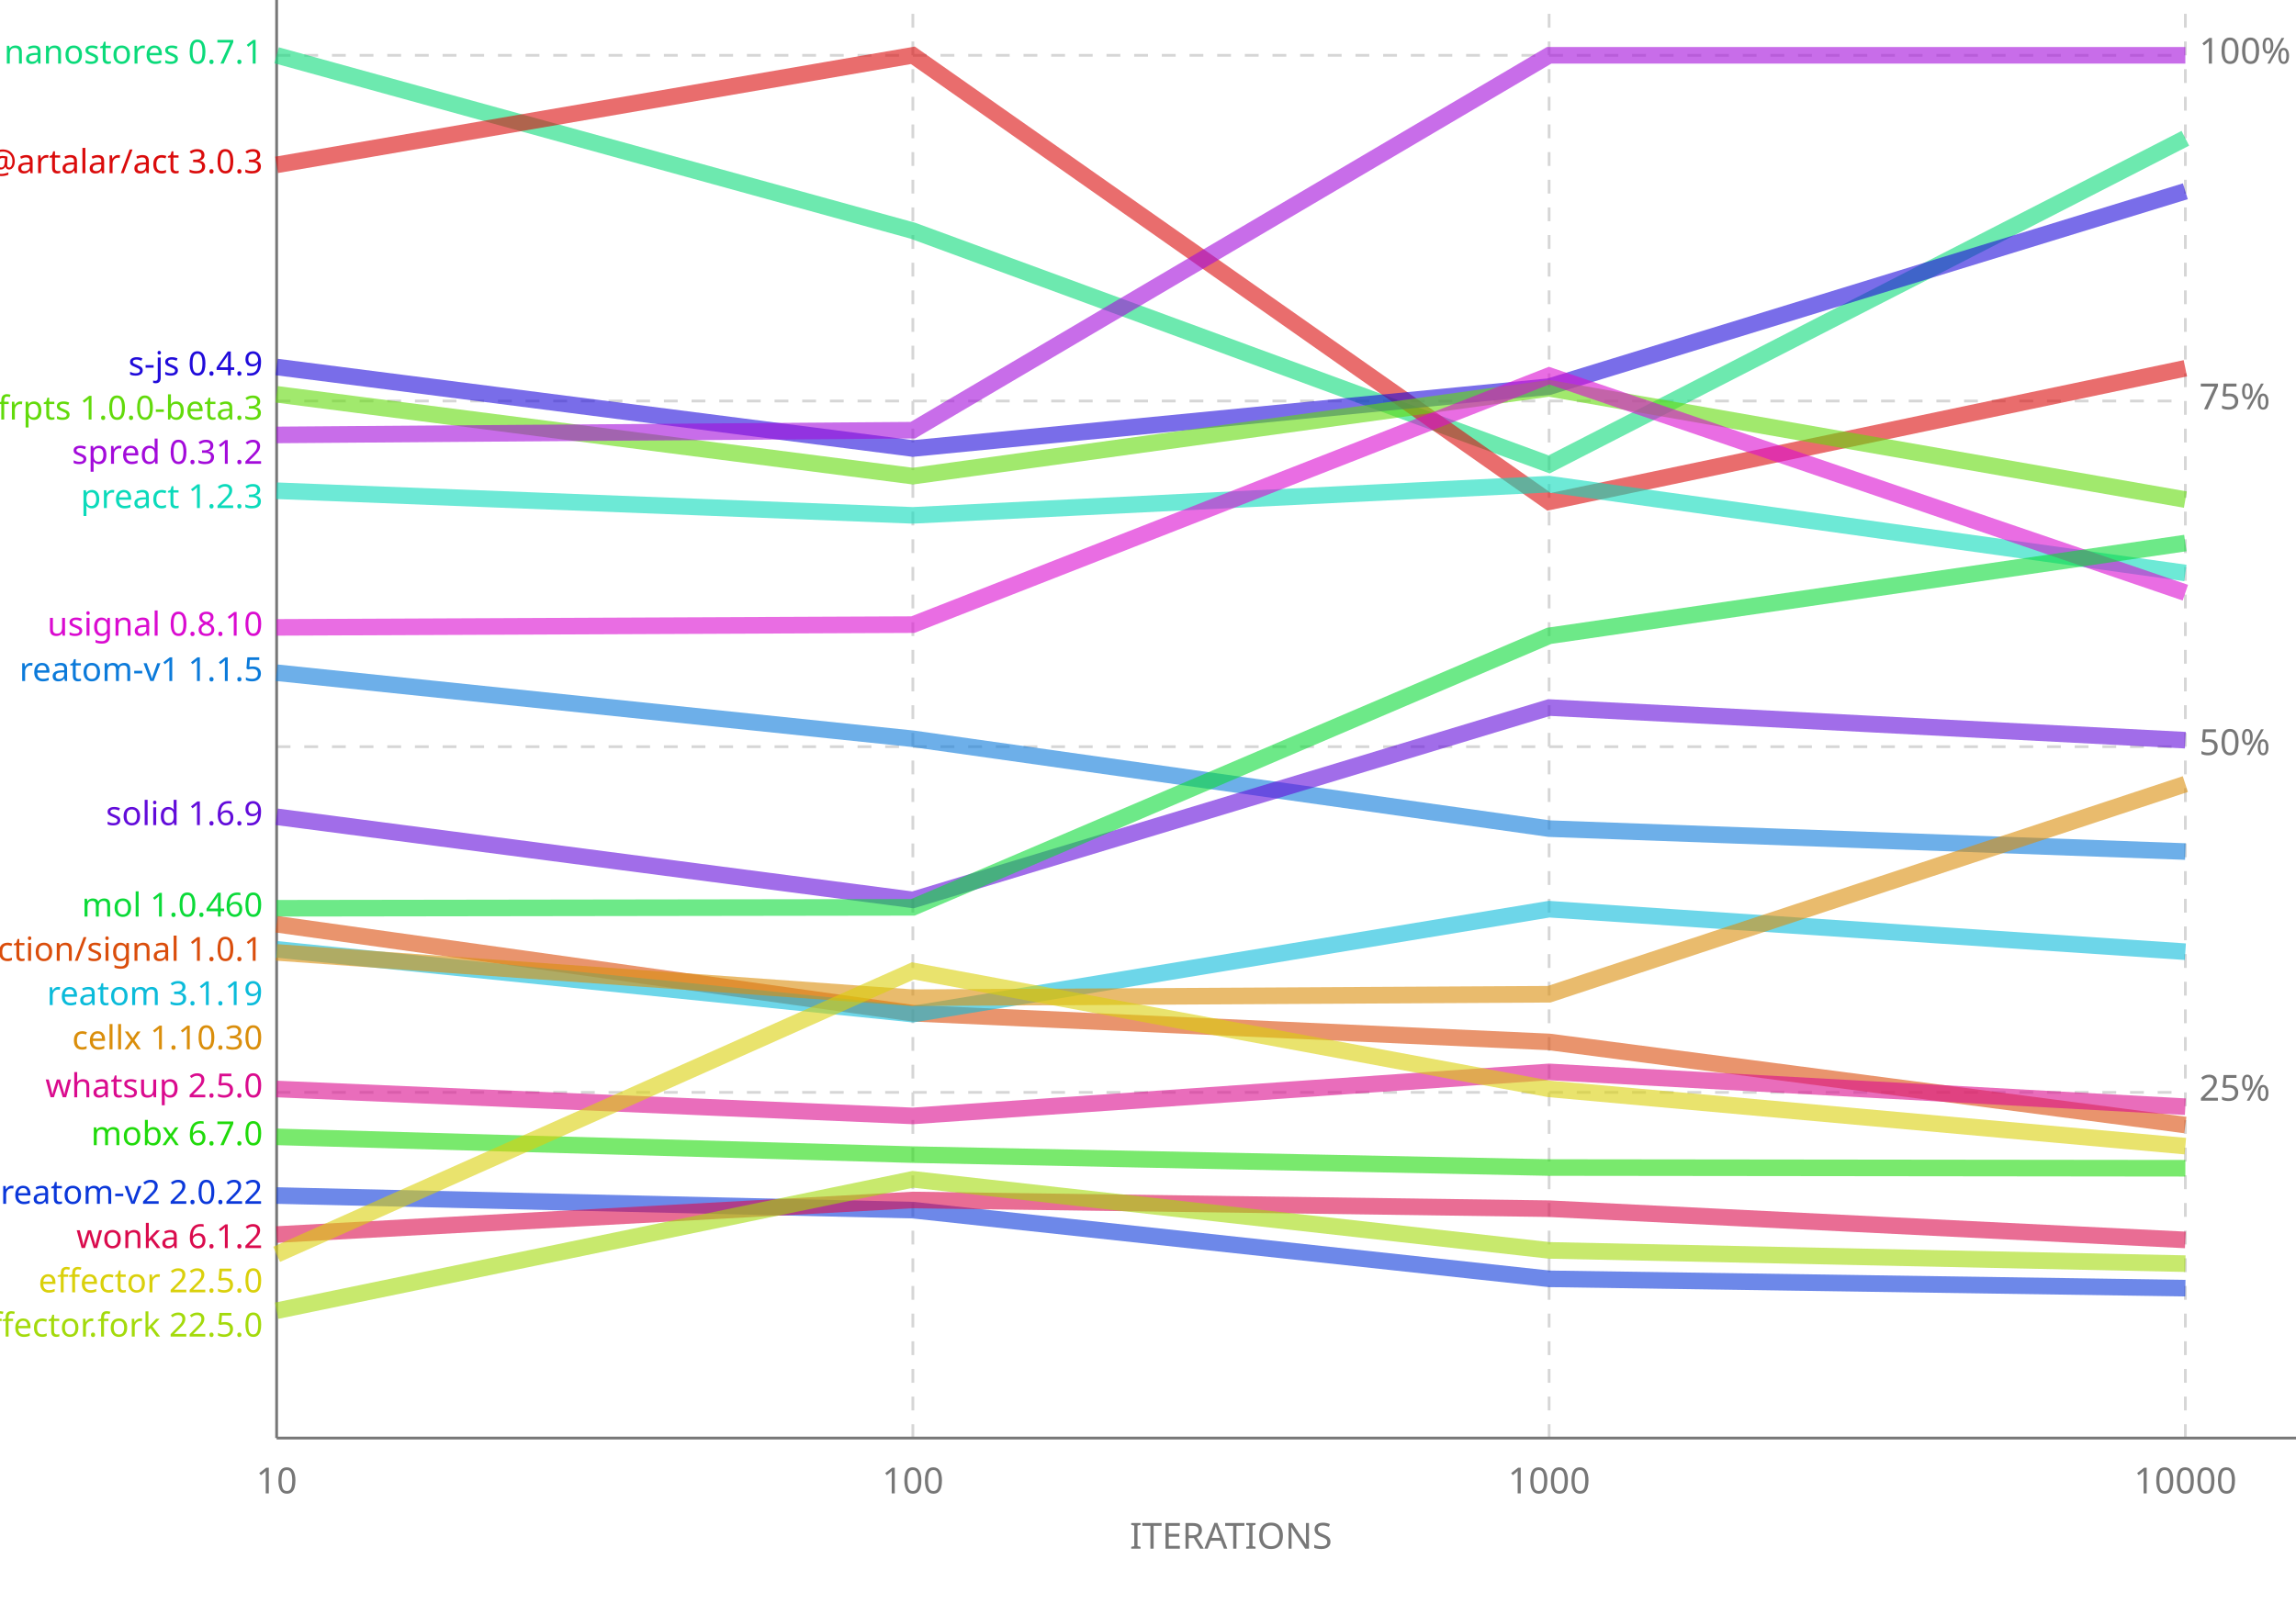
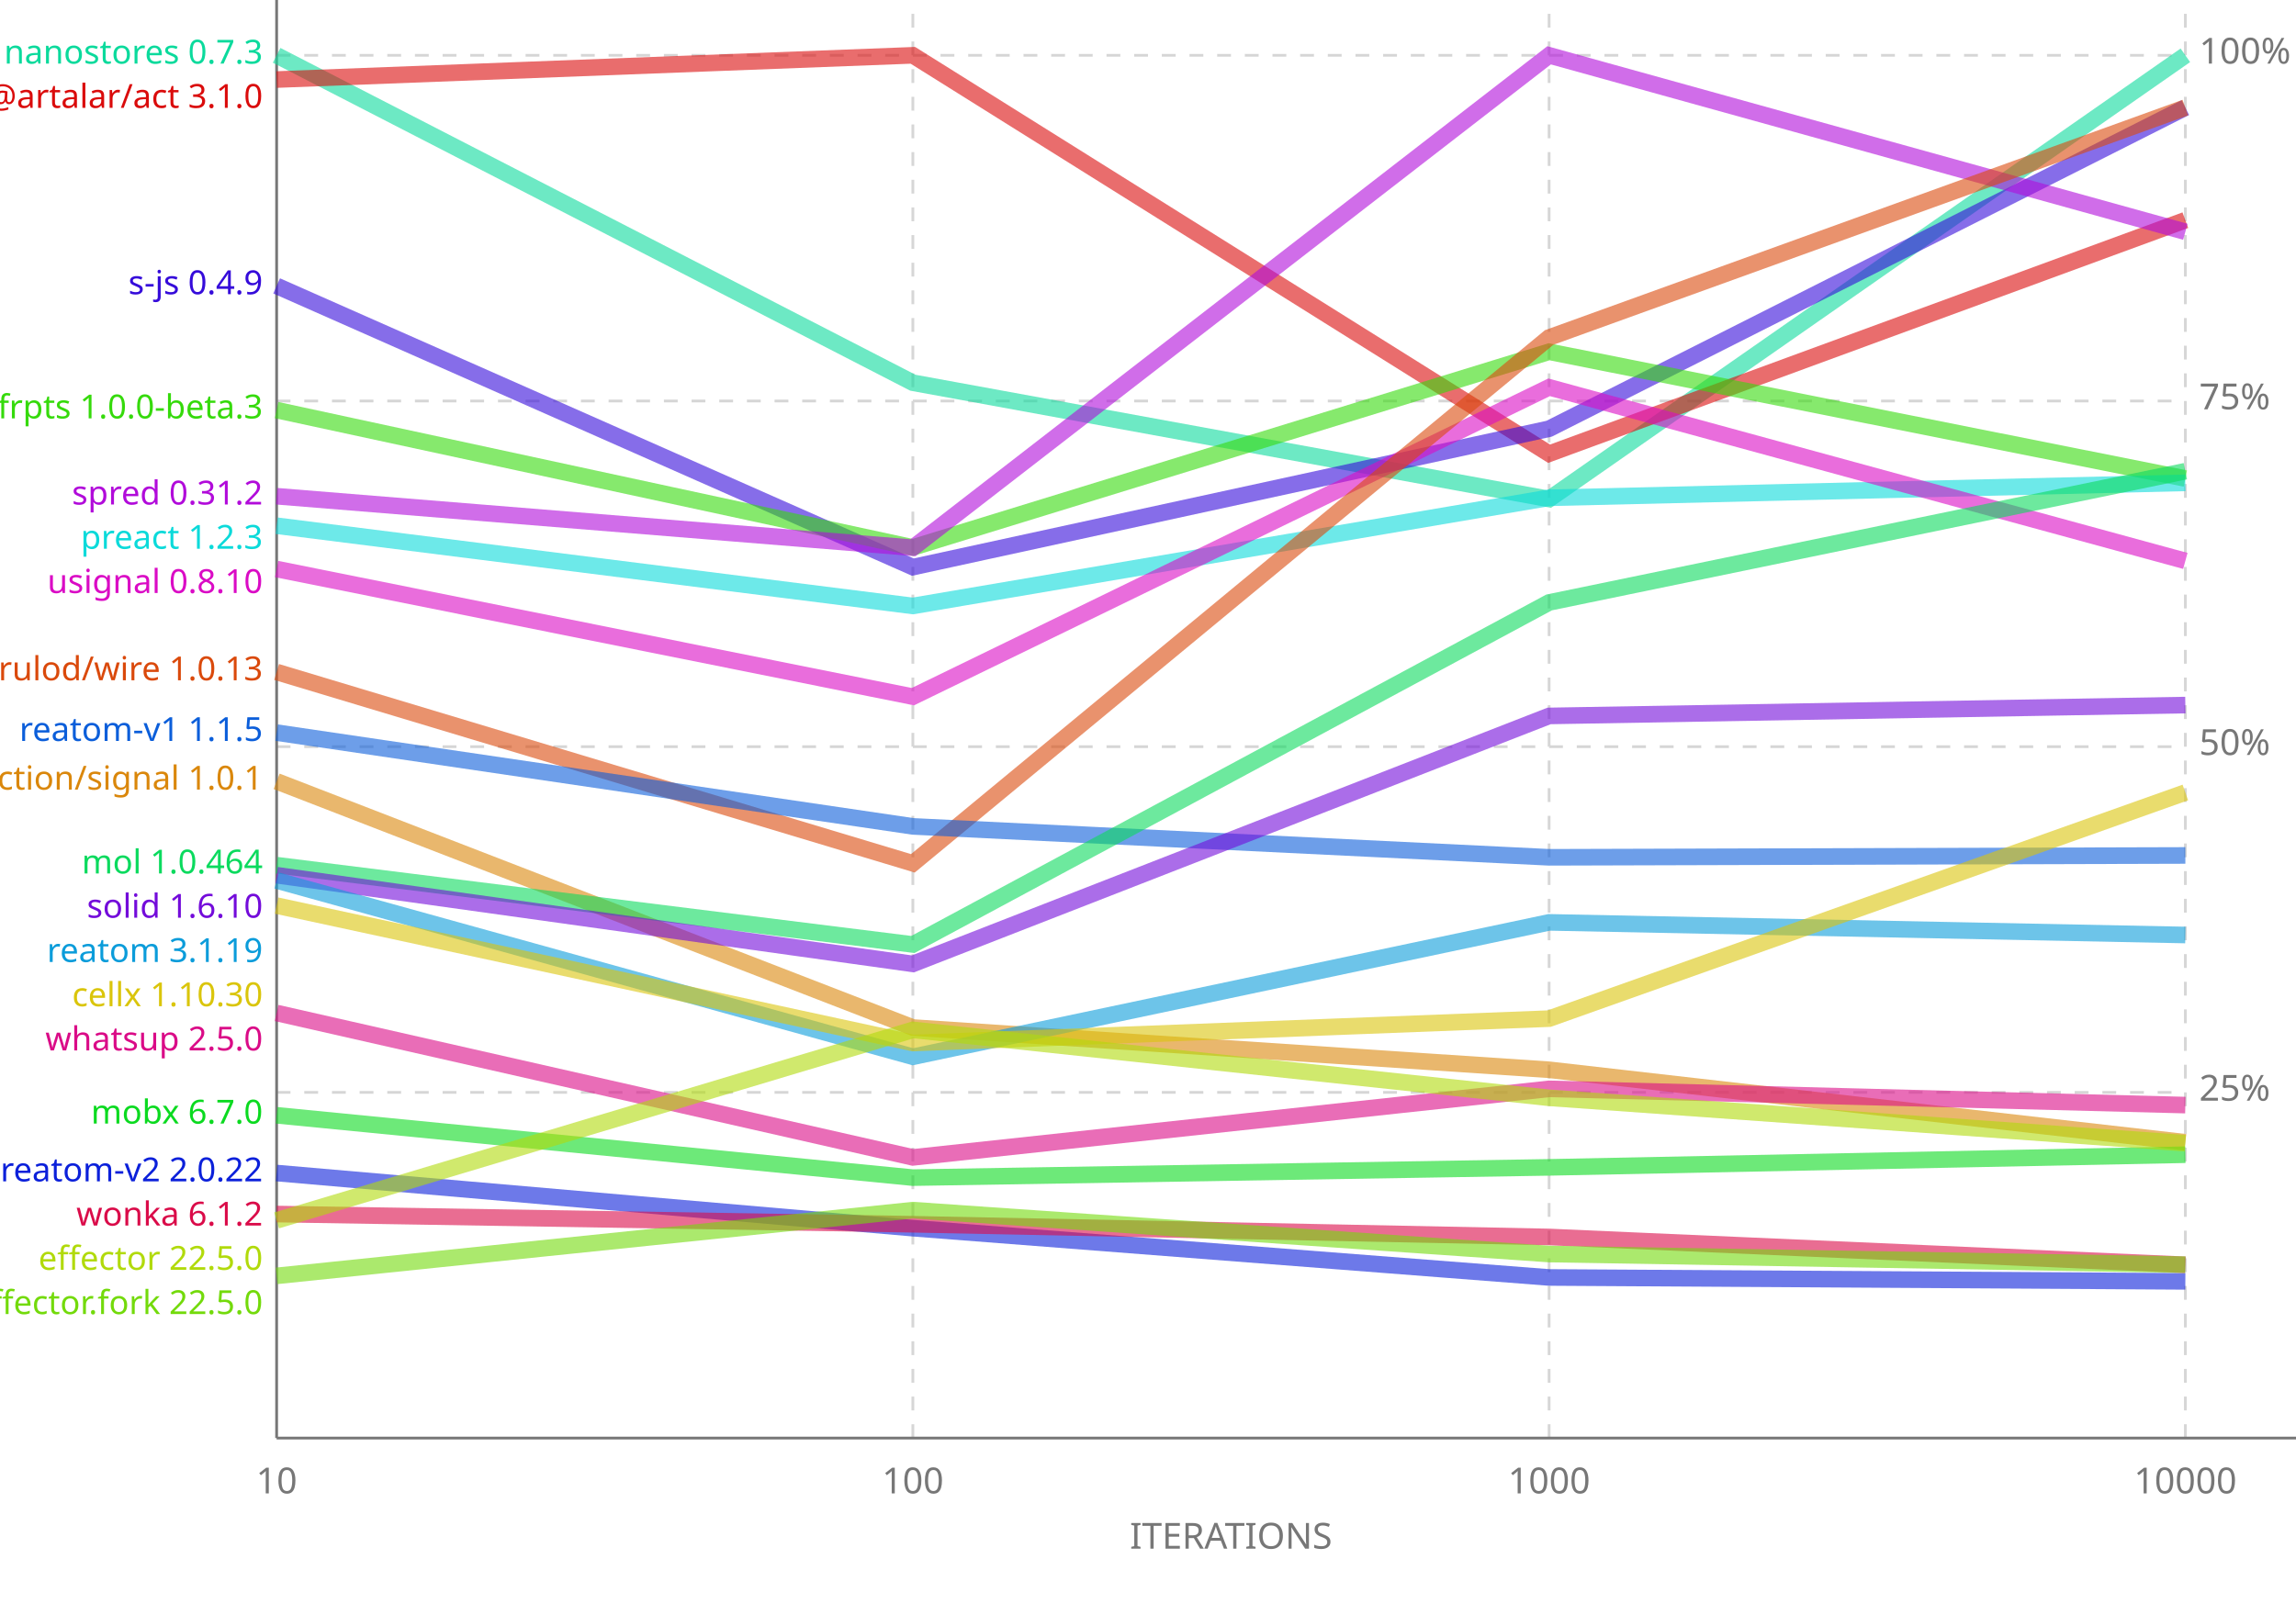
<svg xmlns="http://www.w3.org/2000/svg" id="bench-chart" viewBox="0 0 830 580">
  <style>
    #bench-chart .grid {
      stroke: #777777;
      stroke-width: 1;
    }

    #bench-chart .dashed {
      stroke: #777777;
      opacity: 0.3;
      stroke-width: 1;
      stroke-dasharray: 5, 5;
    }

    #bench-chart .labels {
      fill: #777777;
      font-size: 13px;
      font-family: sans-serif;
    }

    #bench-chart .x-labels {
      text-anchor: middle;
    }

    #bench-chart .y-labels {
      text-anchor: start;
    }

    #bench-chart .lib-label {
      font-size: 12px;
      font-family: sans-serif;
      text-anchor: end;
    }

    #bench-chart .line-med {
      stroke-width: 6;
      opacity: 0.6;
    }
  </style>
  <g class="grid">
    <line x1="100" y1="520" x2="830" y2="520" />
    <line x1="100" y1="520" x2="100" y2="0" />
  </g>
  <g class="dashed">
    <line x1="330" y1="520" x2="330" y2="0" />
    <line x1="560" y1="520" x2="560" y2="0" />
    <line x1="790" y1="520" x2="790" y2="0" />
    <line x1="100" y1="20" x2="790" y2="20" />
    <line x1="100" y1="145" x2="790" y2="145" />
    <line x1="100" y1="270" x2="790" y2="270" />
    <line x1="100" y1="395" x2="790" y2="395" />
  </g>
  <g class="labels x-labels">
    <text x="100" y="540">10</text>
    <text x="330" y="540">100</text>
    <text x="560" y="540">1000</text>
    <text x="790" y="540">10000</text>
    <text x="445" y="560">ITERATIONS</text>
  </g>
  <g class="labels y-labels">
    <text x="795" y="23">100%</text>
    <text x="795" y="148">75%</text>
    <text x="795" y="273">50%</text>
    <text x="795" y="398">25%</text>
  </g>
  <g>
-     <text class="lib-label" x="95" y="23" fill="hsl(152, 90%, 45%)">nanostores 0.7.1</text>
-     <polyline class="line-med" fill="none" stroke="hsl(152, 90%, 45%)" points="100,20 330,83.426 560,167.929 790,50.002" />
+     <text class="lib-label" x="95" y="23" fill="hsl(162, 90%, 45%)">nanostores 0.7.3</text>
+     <polyline class="line-med" fill="none" stroke="hsl(162, 90%, 45%)" points="100,20 330,138.389 560,180.448 790,20" />
  </g>
  <g>
-     <text class="lib-label" x="95" y="62.608" fill="hsl(0, 90%, 45%)">@artalar/act 3.0.3</text>
-     <polyline class="line-med" fill="none" stroke="hsl(0, 90%, 45%)" points="100,59.608 330,20 560,181.451 790,133.169" />
+     <text class="lib-label" x="95" y="39" fill="hsl(0, 90%, 45%)">@artalar/act 3.1.0</text>
+     <polyline class="line-med" fill="none" stroke="hsl(0, 90%, 45%)" points="100,28.766 330,20 560,164.068 790,79.615" />
  </g>
  <g>
-     <text class="lib-label" x="95" y="135.706" fill="hsl(246, 90%, 45%)">s-js 0.4.9</text>
-     <polyline class="line-med" fill="none" stroke="hsl(246, 90%, 45%)" points="100,132.706 330,162.178 560,139.809 790,69.161" />
+     <text class="lib-label" x="95" y="106.377" fill="hsl(252, 90%, 45%)">s-js 0.4.9</text>
+     <polyline class="line-med" fill="none" stroke="hsl(252, 90%, 45%)" points="100,103.377 330,205.07 560,155.027 790,38.907" />
  </g>
  <g>
-     <text class="lib-label" x="95" y="151.706" fill="hsl(95, 90%, 45%)">frpts 1.0.0-beta.3</text>
-     <polyline class="line-med" fill="none" stroke="hsl(95, 90%, 45%)" points="100,142.583 330,172.169 560,140.415 790,180.65" />
+     <text class="lib-label" x="95" y="151.287" fill="hsl(108, 90%, 45%)">frpts 1.0.0-beta.3</text>
+     <polyline class="line-med" fill="none" stroke="hsl(108, 90%, 45%)" points="100,148.287 330,197.951 560,127.195 790,173.03" />
  </g>
  <g>
-     <text class="lib-label" x="95" y="167.706" fill="hsl(284, 90%, 45%)">spred 0.31.2</text>
-     <polyline class="line-med" fill="none" stroke="hsl(284, 90%, 45%)" points="100,157.272 330,155.559 560,20 790,20" />
+     <text class="lib-label" x="95" y="182.431" fill="hsl(288, 90%, 45%)">spred 0.31.2</text>
+     <polyline class="line-med" fill="none" stroke="hsl(288, 90%, 45%)" points="100,179.431 330,198.067 560,20 790,83.81" />
  </g>
  <g>
-     <text class="lib-label" x="95" y="183.706" fill="hsl(171, 90%, 45%)">preact 1.2.3</text>
-     <polyline class="line-med" fill="none" stroke="hsl(171, 90%, 45%)" points="100,177.45 330,186.353 560,175.073 790,207.189" />
+     <text class="lib-label" x="95" y="198.431" fill="hsl(180, 90%, 45%)">preact 1.2.3</text>
+     <polyline class="line-med" fill="none" stroke="hsl(180, 90%, 45%)" points="100,190.101 330,219.112 560,180.004 790,174.6" />
  </g>
  <g>
-     <text class="lib-label" x="95" y="229.857" fill="hsl(303, 90%, 45%)">usignal 0.8.10</text>
-     <polyline class="line-med" fill="none" stroke="hsl(303, 90%, 45%)" points="100,226.857 330,225.863 560,135.82 790,214.309" />
+     <text class="lib-label" x="95" y="214.431" fill="hsl(306, 90%, 45%)">usignal 0.8.10</text>
+     <polyline class="line-med" fill="none" stroke="hsl(306, 90%, 45%)" points="100,205.76 330,251.915 560,140.042 790,202.826" />
  </g>
  <g>
-     <text class="lib-label" x="95" y="246.255" fill="hsl(208, 90%, 45%)">reatom-v1 1.1.5</text>
-     <polyline class="line-med" fill="none" stroke="hsl(208, 90%, 45%)" points="100,243.255 330,267.141 560,299.63 790,307.918" />
+     <text class="lib-label" x="95" y="245.987" fill="hsl(18, 90%, 45%)">@krulod/wire 1.0.13</text>
+     <polyline class="line-med" fill="none" stroke="hsl(18, 90%, 45%)" points="100,242.987 330,312.181 560,122.041 790,38.907" />
  </g>
  <g>
-     <text class="lib-label" x="95" y="298.348" fill="hsl(265, 90%, 45%)">solid 1.6.9</text>
-     <polyline class="line-med" fill="none" stroke="hsl(265, 90%, 45%)" points="100,295.348 330,325.391 560,255.849 790,267.651" />
+     <text class="lib-label" x="95" y="267.915" fill="hsl(216, 90%, 45%)">reatom-v1 1.1.5</text>
+     <polyline class="line-med" fill="none" stroke="hsl(216, 90%, 45%)" points="100,264.915 330,298.82 560,310 790,309.329" />
  </g>
  <g>
-     <text class="lib-label" x="95" y="331.426" fill="hsl(133, 90%, 45%)">mol 1.0.460</text>
-     <polyline class="line-med" fill="none" stroke="hsl(133, 90%, 45%)" points="100,328.426 330,328.093 560,229.916 790,196.364" />
+     <text class="lib-label" x="95" y="285.525" fill="hsl(36, 90%, 45%)">@webreflection/signal 1.0.1</text>
+     <polyline class="line-med" fill="none" stroke="hsl(36, 90%, 45%)" points="100,282.525 330,371.546 560,386.829 790,413.041" />
  </g>
  <g>
-     <text class="lib-label" x="95" y="347.426" fill="hsl(19, 90%, 45%)">@webreflection/signal 1.0.1</text>
-     <polyline class="line-med" fill="none" stroke="hsl(19, 90%, 45%)" points="100,334.206 330,366.385 560,376.756 790,406.815" />
+     <text class="lib-label" x="95" y="315.841" fill="hsl(144, 90%, 45%)">mol 1.0.464</text>
+     <polyline class="line-med" fill="none" stroke="hsl(144, 90%, 45%)" points="100,312.841 330,341.525 560,217.842 790,170.382" />
  </g>
  <g>
-     <text class="lib-label" x="95" y="363.426" fill="hsl(189, 90%, 45%)">reatom 3.1.19</text>
-     <polyline class="line-med" fill="none" stroke="hsl(189, 90%, 45%)" points="100,343.283 330,366.707 560,328.759 790,344.135" />
+     <text class="lib-label" x="95" y="331.841" fill="hsl(270, 90%, 45%)">solid 1.6.10</text>
+     <polyline class="line-med" fill="none" stroke="hsl(270, 90%, 45%)" points="100,316.472 330,348.548 560,258.881 790,254.954" />
  </g>
  <g>
-     <text class="lib-label" x="95" y="379.426" fill="hsl(38, 90%, 45%)">cellx 1.10.30</text>
-     <polyline class="line-med" fill="none" stroke="hsl(38, 90%, 45%)" points="100,344.393 330,360.774 560,359.515 790,283.522" />
+     <text class="lib-label" x="95" y="347.841" fill="hsl(198, 90%, 45%)">reatom 3.1.19</text>
+     <polyline class="line-med" fill="none" stroke="hsl(198, 90%, 45%)" points="100,318.381 330,382.13 560,333.525 790,338.095" />
  </g>
  <g>
-     <text class="lib-label" x="95" y="396.78" fill="hsl(322, 90%, 45%)">whatsup 2.5.0</text>
-     <polyline class="line-med" fill="none" stroke="hsl(322, 90%, 45%)" points="100,393.78 330,403.513 560,387.594 790,400.179" />
+     <text class="lib-label" x="95" y="363.841" fill="hsl(54, 90%, 45%)">cellx 1.10.30</text>
+     <polyline class="line-med" fill="none" stroke="hsl(54, 90%, 45%)" points="100,327.461 330,377.146 560,368.334 790,286.565" />
  </g>
  <g>
-     <text class="lib-label" x="95" y="414.082" fill="hsl(114, 90%, 45%)">mobx 6.7.0</text>
-     <polyline class="line-med" fill="none" stroke="hsl(114, 90%, 45%)" points="100,411.082 330,417.509 560,422.178 790,422.439" />
+     <text class="lib-label" x="95" y="379.841" fill="hsl(324, 90%, 45%)">whatsup 2.5.0</text>
+     <polyline class="line-med" fill="none" stroke="hsl(324, 90%, 45%)" points="100,366.297 330,418.513 560,393.728 790,399.6" />
  </g>
  <g>
-     <text class="lib-label" x="95" y="435.301" fill="hsl(227, 90%, 45%)">reatom-v2 2.0.22</text>
-     <polyline class="line-med" fill="none" stroke="hsl(227, 90%, 45%)" points="100,432.301 330,437.583 560,462.422 790,465.79" />
+     <text class="lib-label" x="95" y="406.285" fill="hsl(126, 90%, 45%)">mobx 6.7.0</text>
+     <polyline class="line-med" fill="none" stroke="hsl(126, 90%, 45%)" points="100,403.285 330,425.828 560,422.116 790,417.541" />
  </g>
  <g>
-     <text class="lib-label" x="95" y="451.301" fill="hsl(341, 90%, 45%)">wonka 6.1.2</text>
-     <polyline class="line-med" fill="none" stroke="hsl(341, 90%, 45%)" points="100,446.417 330,433.917 560,437.059 790,448.354" />
+     <text class="lib-label" x="95" y="427.166" fill="hsl(234, 90%, 45%)">reatom-v2 2.0.22</text>
+     <polyline class="line-med" fill="none" stroke="hsl(234, 90%, 45%)" points="100,424.166 330,444.104 560,461.927 790,463.338" />
  </g>
  <g>
-     <text class="lib-label" x="95" y="467.301" fill="hsl(57, 90%, 45%)">effector 22.5.0</text>
-     <polyline class="line-med" fill="none" stroke="hsl(57, 90%, 45%)" points="100,453.567 330,351.073 560,393.74 790,414.441" />
+     <text class="lib-label" x="95" y="443.166" fill="hsl(342, 90%, 45%)">wonka 6.1.2</text>
+     <polyline class="line-med" fill="none" stroke="hsl(342, 90%, 45%)" points="100,438.998 330,442.692 560,447.287 790,457.348" />
  </g>
  <g>
-     <text class="lib-label" x="95" y="483.301" fill="hsl(76, 90%, 45%)">effector.fork 22.5.0</text>
-     <polyline class="line-med" fill="none" stroke="hsl(76, 90%, 45%)" points="100,473.957 330,426.442 560,452.135 790,456.934" />
+     <text class="lib-label" x="95" y="459.166" fill="hsl(72, 90%, 45%)">effector 22.5.0</text>
+     <polyline class="line-med" fill="none" stroke="hsl(72, 90%, 45%)" points="100,441.298 330,372.401 560,396.969 790,413.389" />
+   </g>
+   <g>
+     <text class="lib-label" x="95" y="475.166" fill="hsl(90, 90%, 45%)">effector.fork 22.5.0</text>
+     <polyline class="line-med" fill="none" stroke="hsl(90, 90%, 45%)" points="100,461.35 330,437.58 560,453.455 790,457.295" />
  </g>
</svg>
